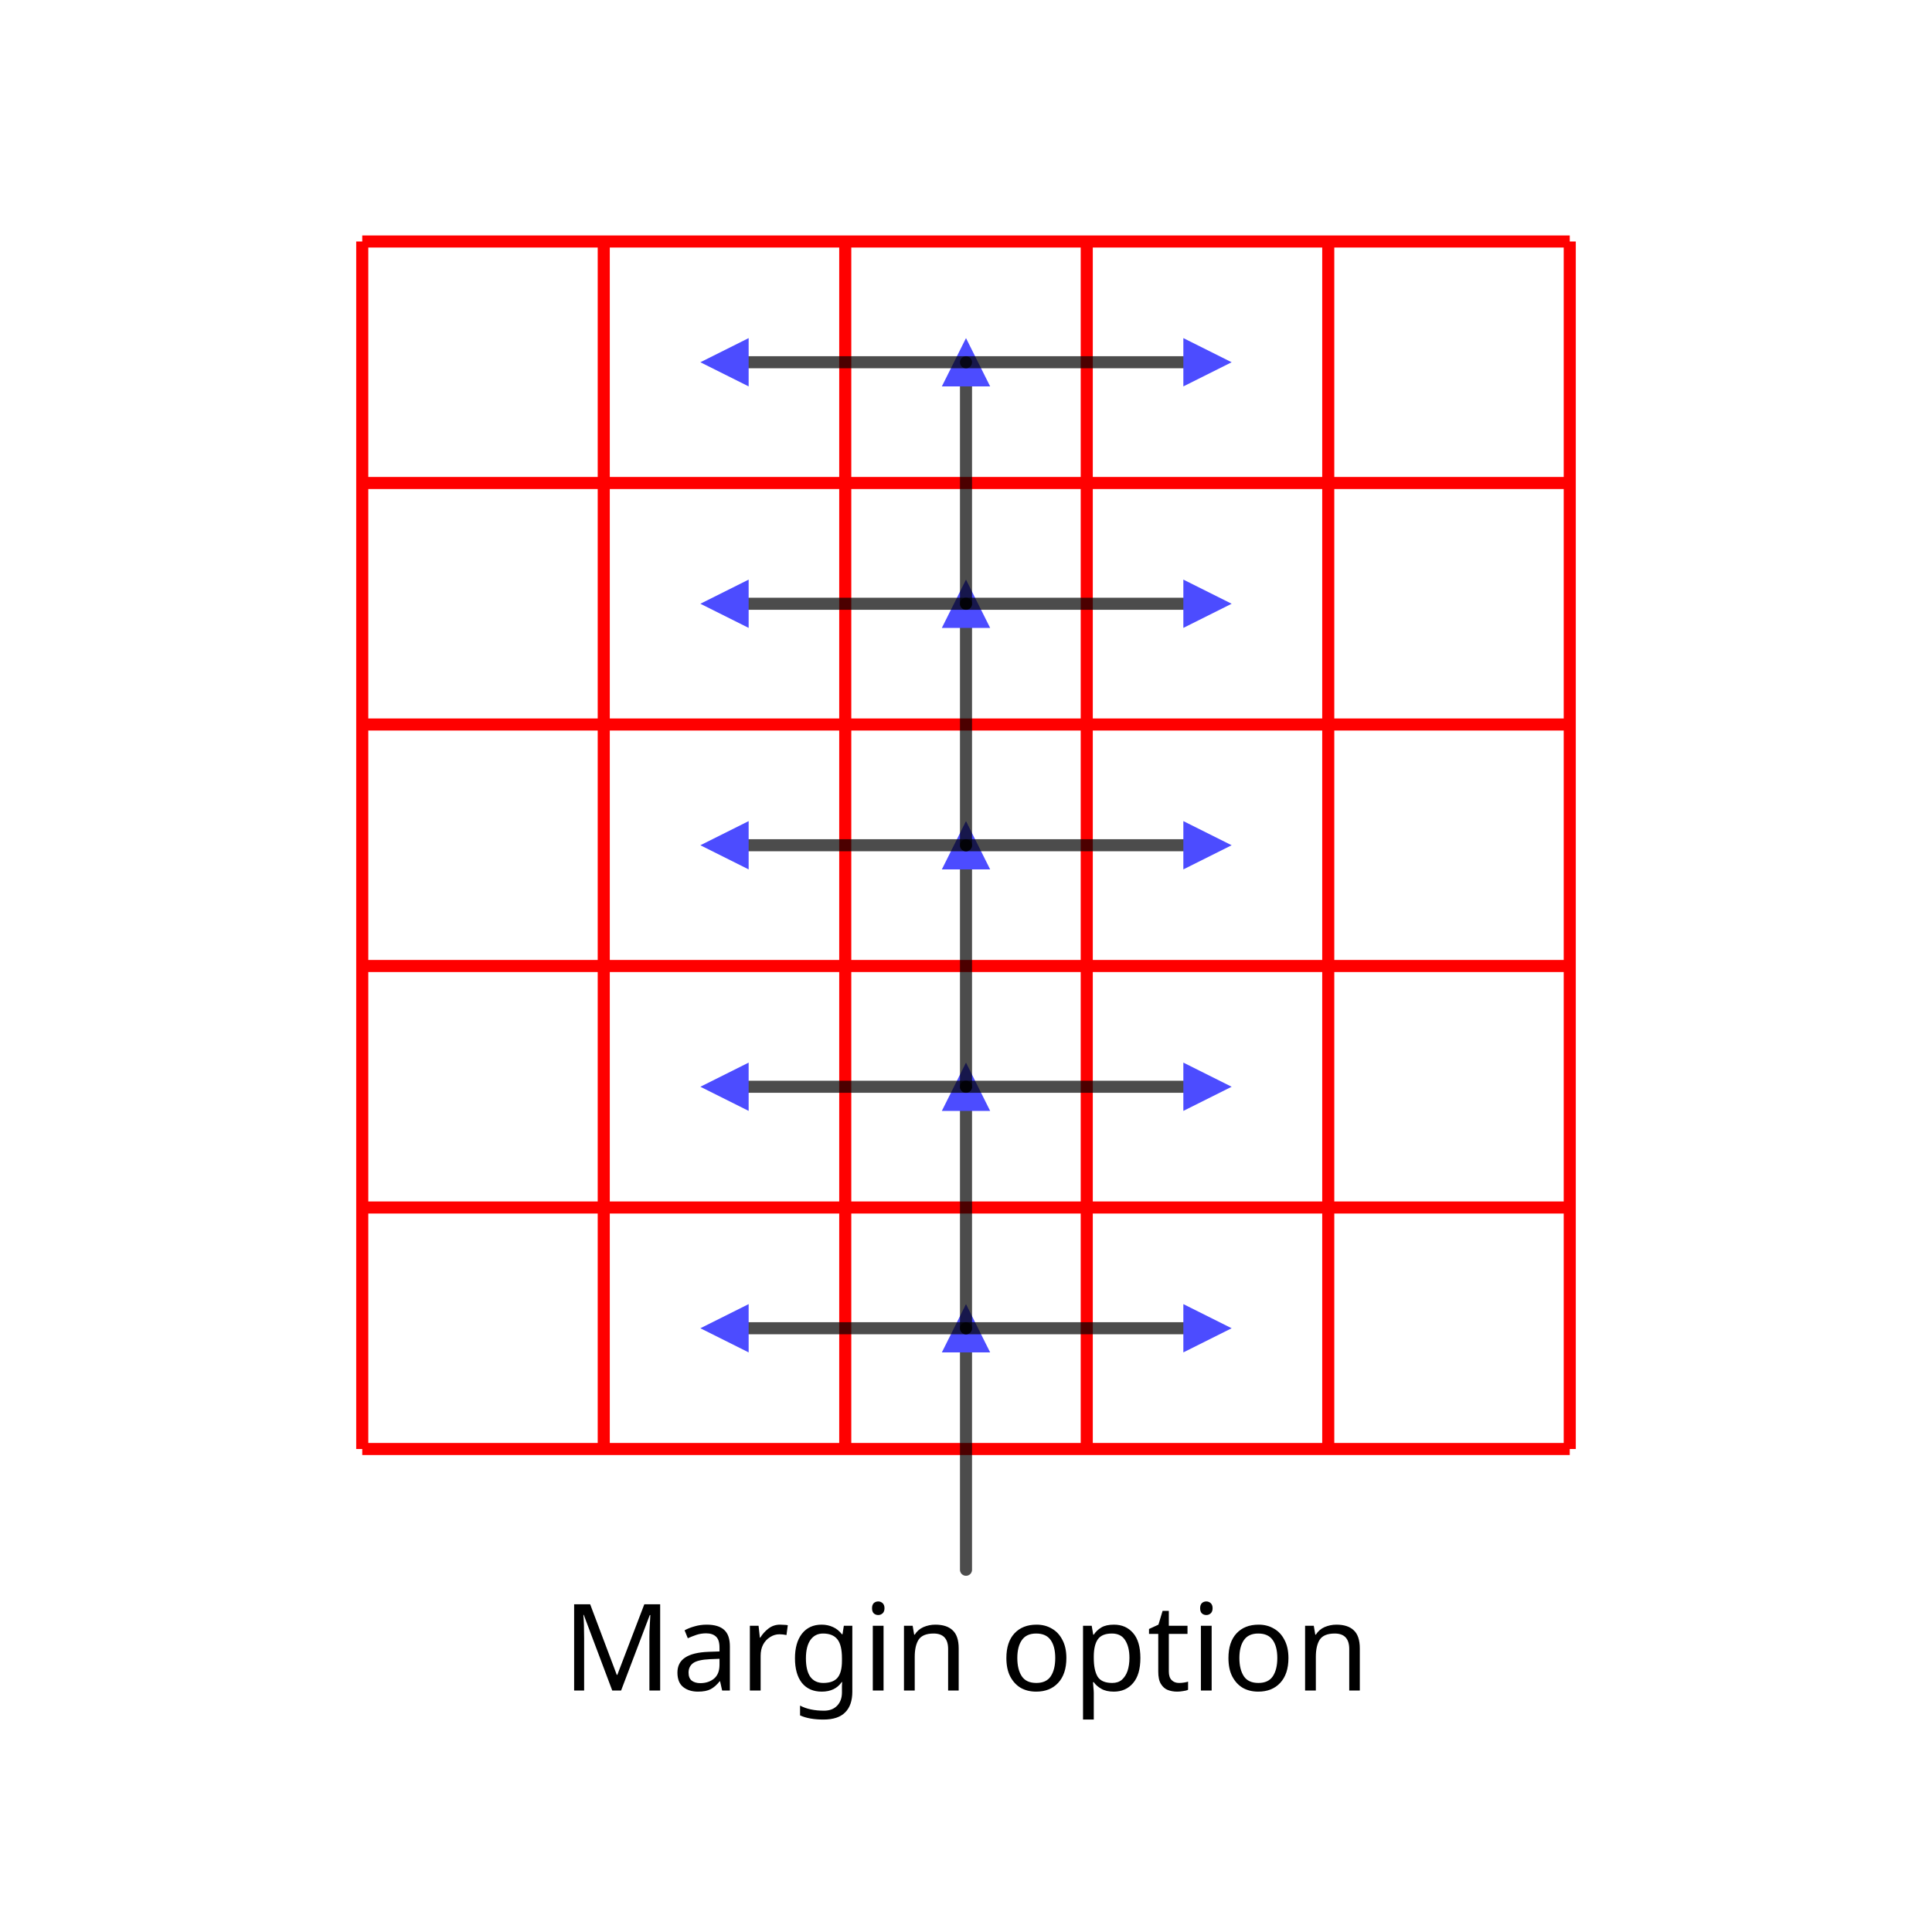
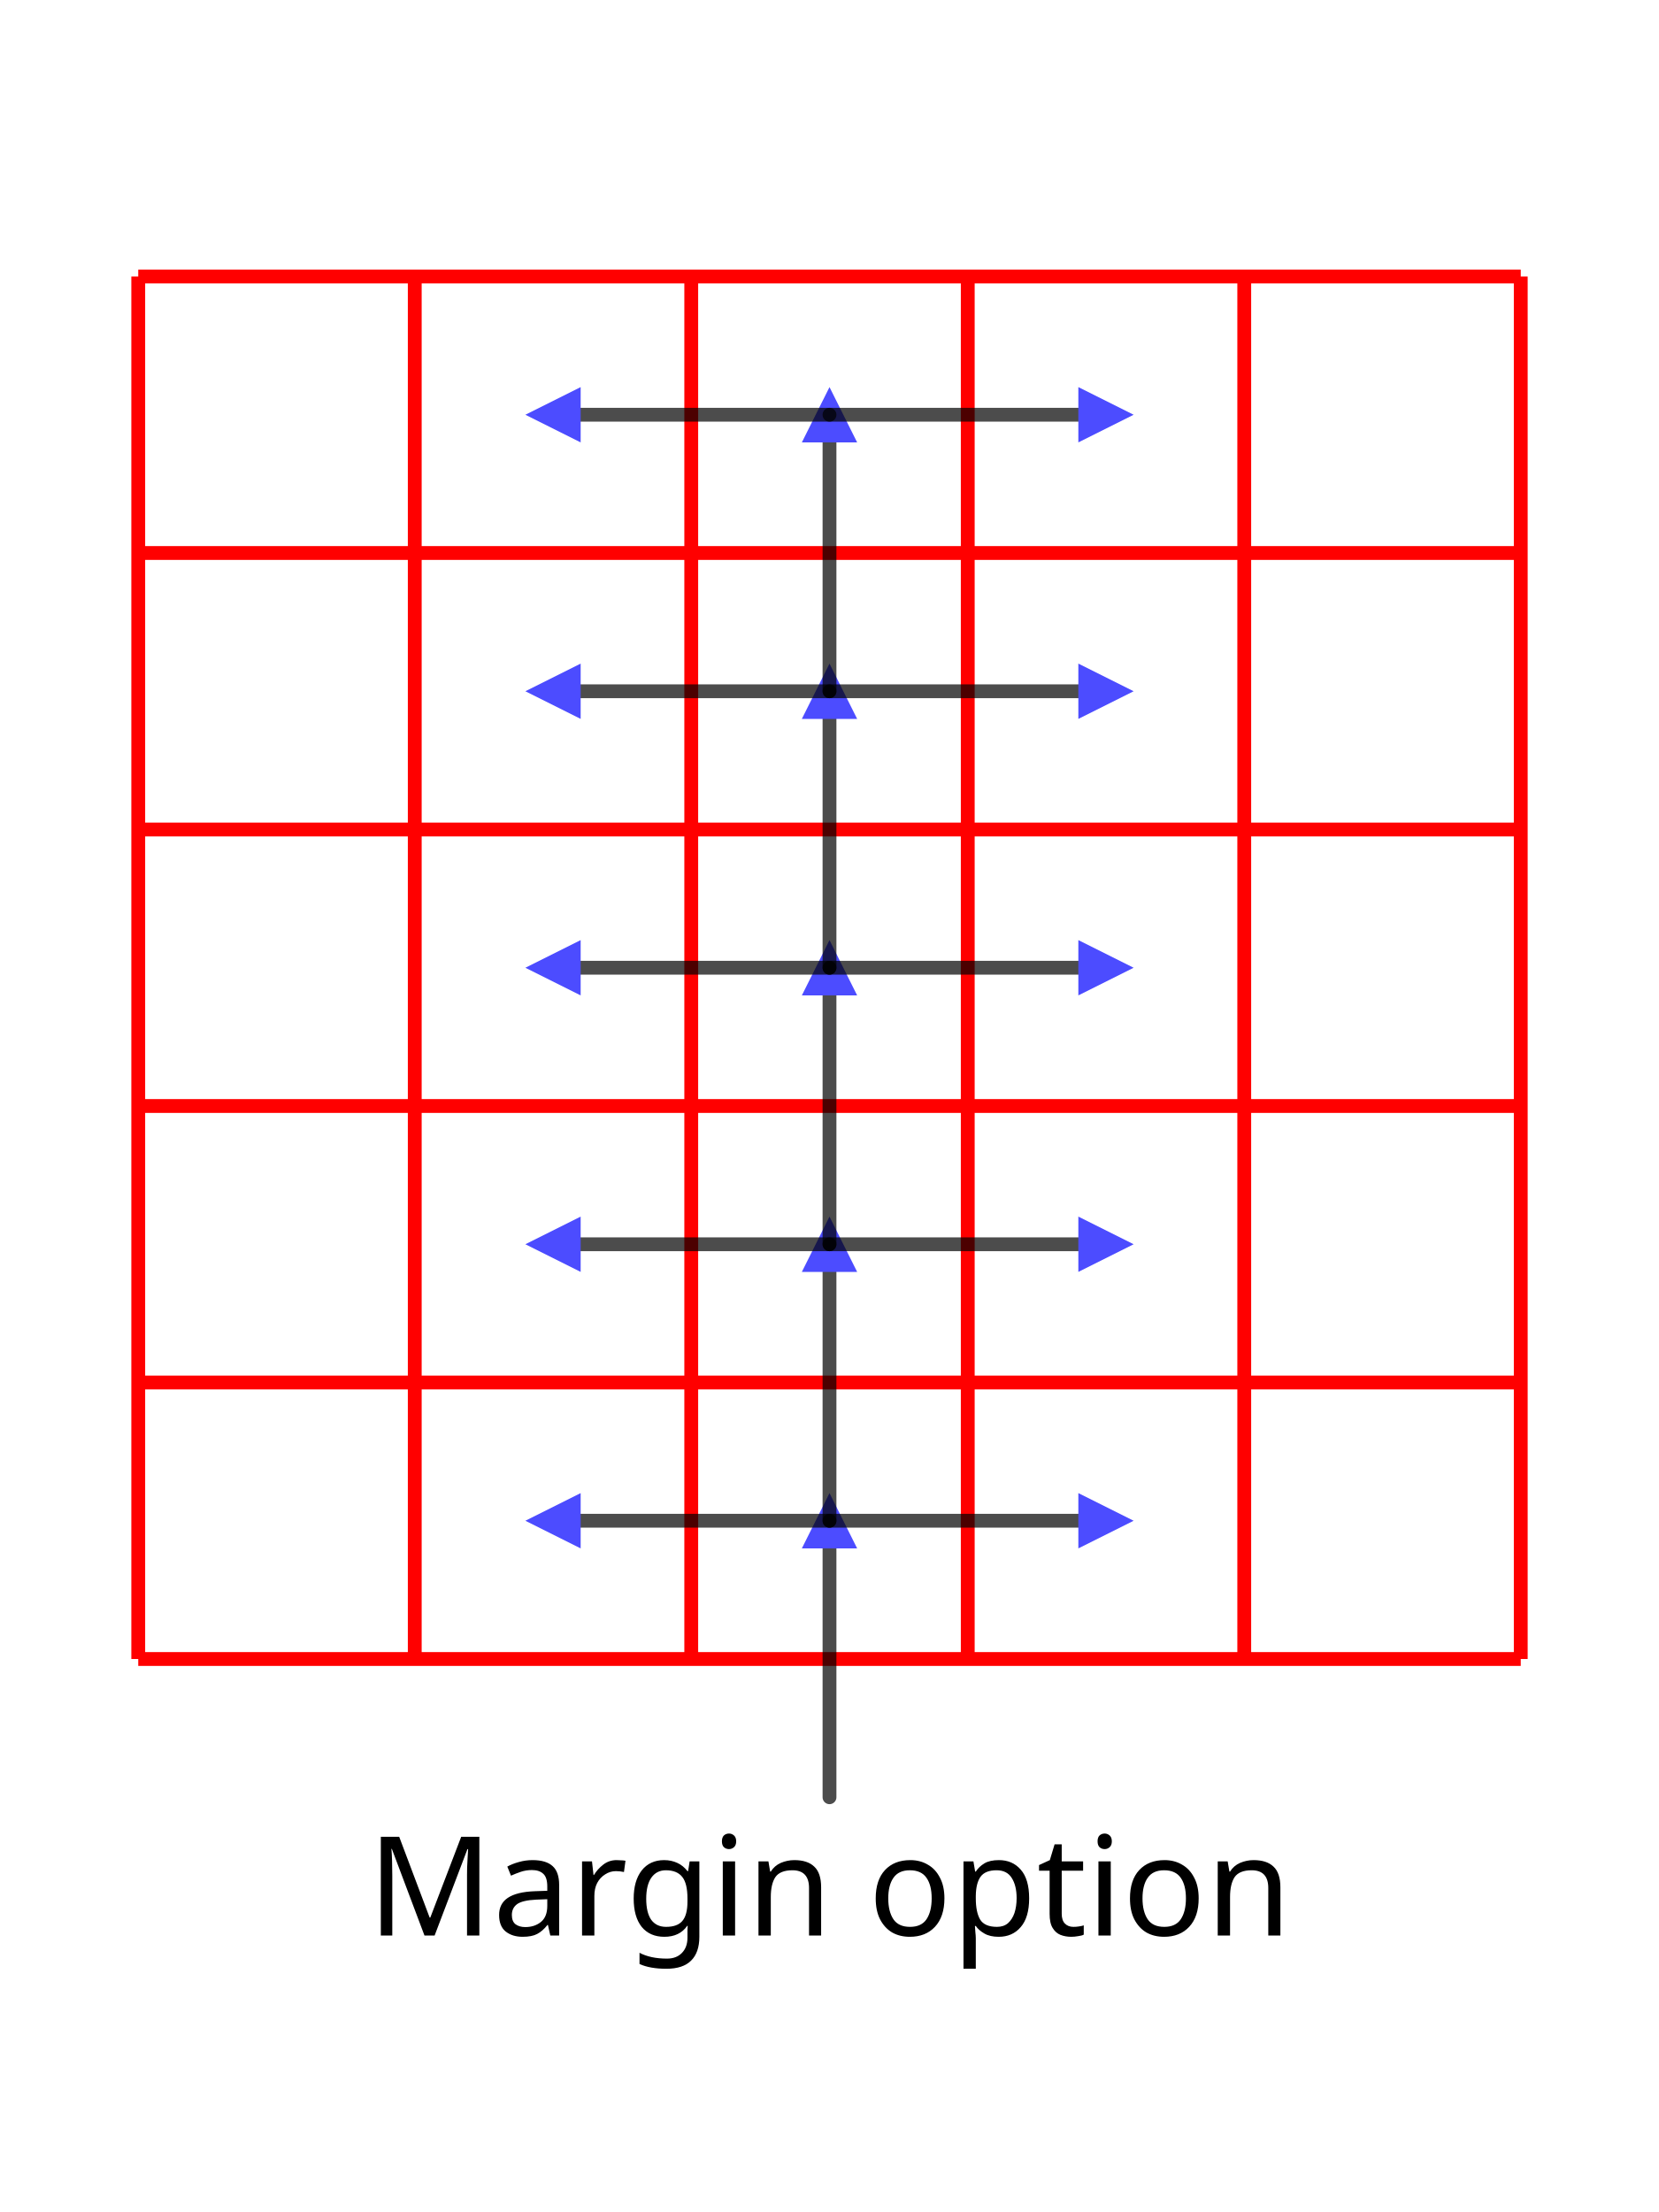
- <svg xmlns="http://www.w3.org/2000/svg" baseProfile="full" height="400" version="1.1" viewBox="-20,-80,160,60" width="400">
+ <svg xmlns="http://www.w3.org/2000/svg" baseProfile="full" height="160" version="1.1" viewBox="0,-130.0,120,160" width="120">
  <defs id="id6">
    <style type="text/css">
                text{font-family: Verdana;}
+                 svgg{background-color:grey;}
                .connection{stroke: black; stroke-linecap:round; opacity: 0.7;}
                span{text-anchor: "middle"; alignment_baseline: "middle"}
                .gridLabels{fill: grey;font-style: italic;font-weight: 900}
-                 #core_boundary{stroke:grey; stroke_width:0.5;}
+                 # core_boundary{stroke:grey; stroke_width:0.5;}
                .gridmarker{stroke:red; stroke_width:0.5;}
                </style>
    <marker id="id5" markerHeight="10" markerUnits="strokeWidth" markerWidth="8" orient="auto" refX="30" refY="30" viewBox="0 0 120 120">
      <path d="M 0 0 L 60 30 L 0 60 z" fill="blue" />
    </marker>
  </defs>
  <g id="markers" transform="scale(1,-1)">
    <line class="gridmarker" x1="10.0" x2="10.0" y1="10.0" y2="110.0" />
    <line class="gridmarker" x1="30.0" x2="30.0" y1="10.0" y2="110.0" />
    <line class="gridmarker" x1="50.0" x2="50.0" y1="10.0" y2="110.0" />
    <line class="gridmarker" x1="70.0" x2="70.0" y1="10.0" y2="110.0" />
    <line class="gridmarker" x1="90.0" x2="90.0" y1="10.0" y2="110.0" />
    <line class="gridmarker" x1="110.0" x2="110.0" y1="10.0" y2="110.0" />
    <line class="gridmarker" x1="10.0" x2="110.0" y1="10.0" y2="10.0" />
    <line class="gridmarker" x1="10.0" x2="110.0" y1="30.0" y2="30.0" />
    <line class="gridmarker" x1="10.0" x2="110.0" y1="50.0" y2="50.0" />
    <line class="gridmarker" x1="10.0" x2="110.0" y1="70.0" y2="70.0" />
    <line class="gridmarker" x1="10.0" x2="110.0" y1="90.0" y2="90.0" />
    <line class="gridmarker" x1="10.0" x2="110.0" y1="110.0" y2="110.0" />
  </g>
  <g id="main" transform="scale(1,-1)">
    <line class="connection" marker-end="url(#id5)" x1="60" x2="60" y1="0" y2="20" />
    <line class="connection" marker-end="url(#id5)" x1="60" x2="80" y1="20" y2="20" />
    <line class="connection" marker-end="url(#id5)" x1="60" x2="40" y1="20" y2="20" />
    <line class="connection" marker-end="url(#id5)" x1="60" x2="60" y1="20" y2="40" />
    <line class="connection" marker-end="url(#id5)" x1="60" x2="80" y1="40" y2="40" />
    <line class="connection" marker-end="url(#id5)" x1="60" x2="40" y1="40" y2="40" />
    <line class="connection" marker-end="url(#id5)" x1="60" x2="60" y1="40" y2="60" />
    <line class="connection" marker-end="url(#id5)" x1="60" x2="80" y1="60" y2="60" />
    <line class="connection" marker-end="url(#id5)" x1="60" x2="40" y1="60" y2="60" />
    <line class="connection" marker-end="url(#id5)" x1="60" x2="60" y1="60" y2="80" />
    <line class="connection" marker-end="url(#id5)" x1="60" x2="80" y1="80" y2="80" />
    <line class="connection" marker-end="url(#id5)" x1="60" x2="40" y1="80" y2="80" />
    <line class="connection" marker-end="url(#id5)" x1="60" x2="60" y1="80" y2="100" />
    <line class="connection" marker-end="url(#id5)" x1="60" x2="80" y1="100" y2="100" />
    <line class="connection" marker-end="url(#id5)" x1="60" x2="40" y1="100" y2="100" />
    <g id="text">
      <text alignment-baseline="middle" class="moduleLabel" fill="black" font-size="10.0" text-anchor="middle" transform="scale(1,-1)" x="60.0" y="10.0">Margin option</text>
    </g>
  </g>
</svg>
